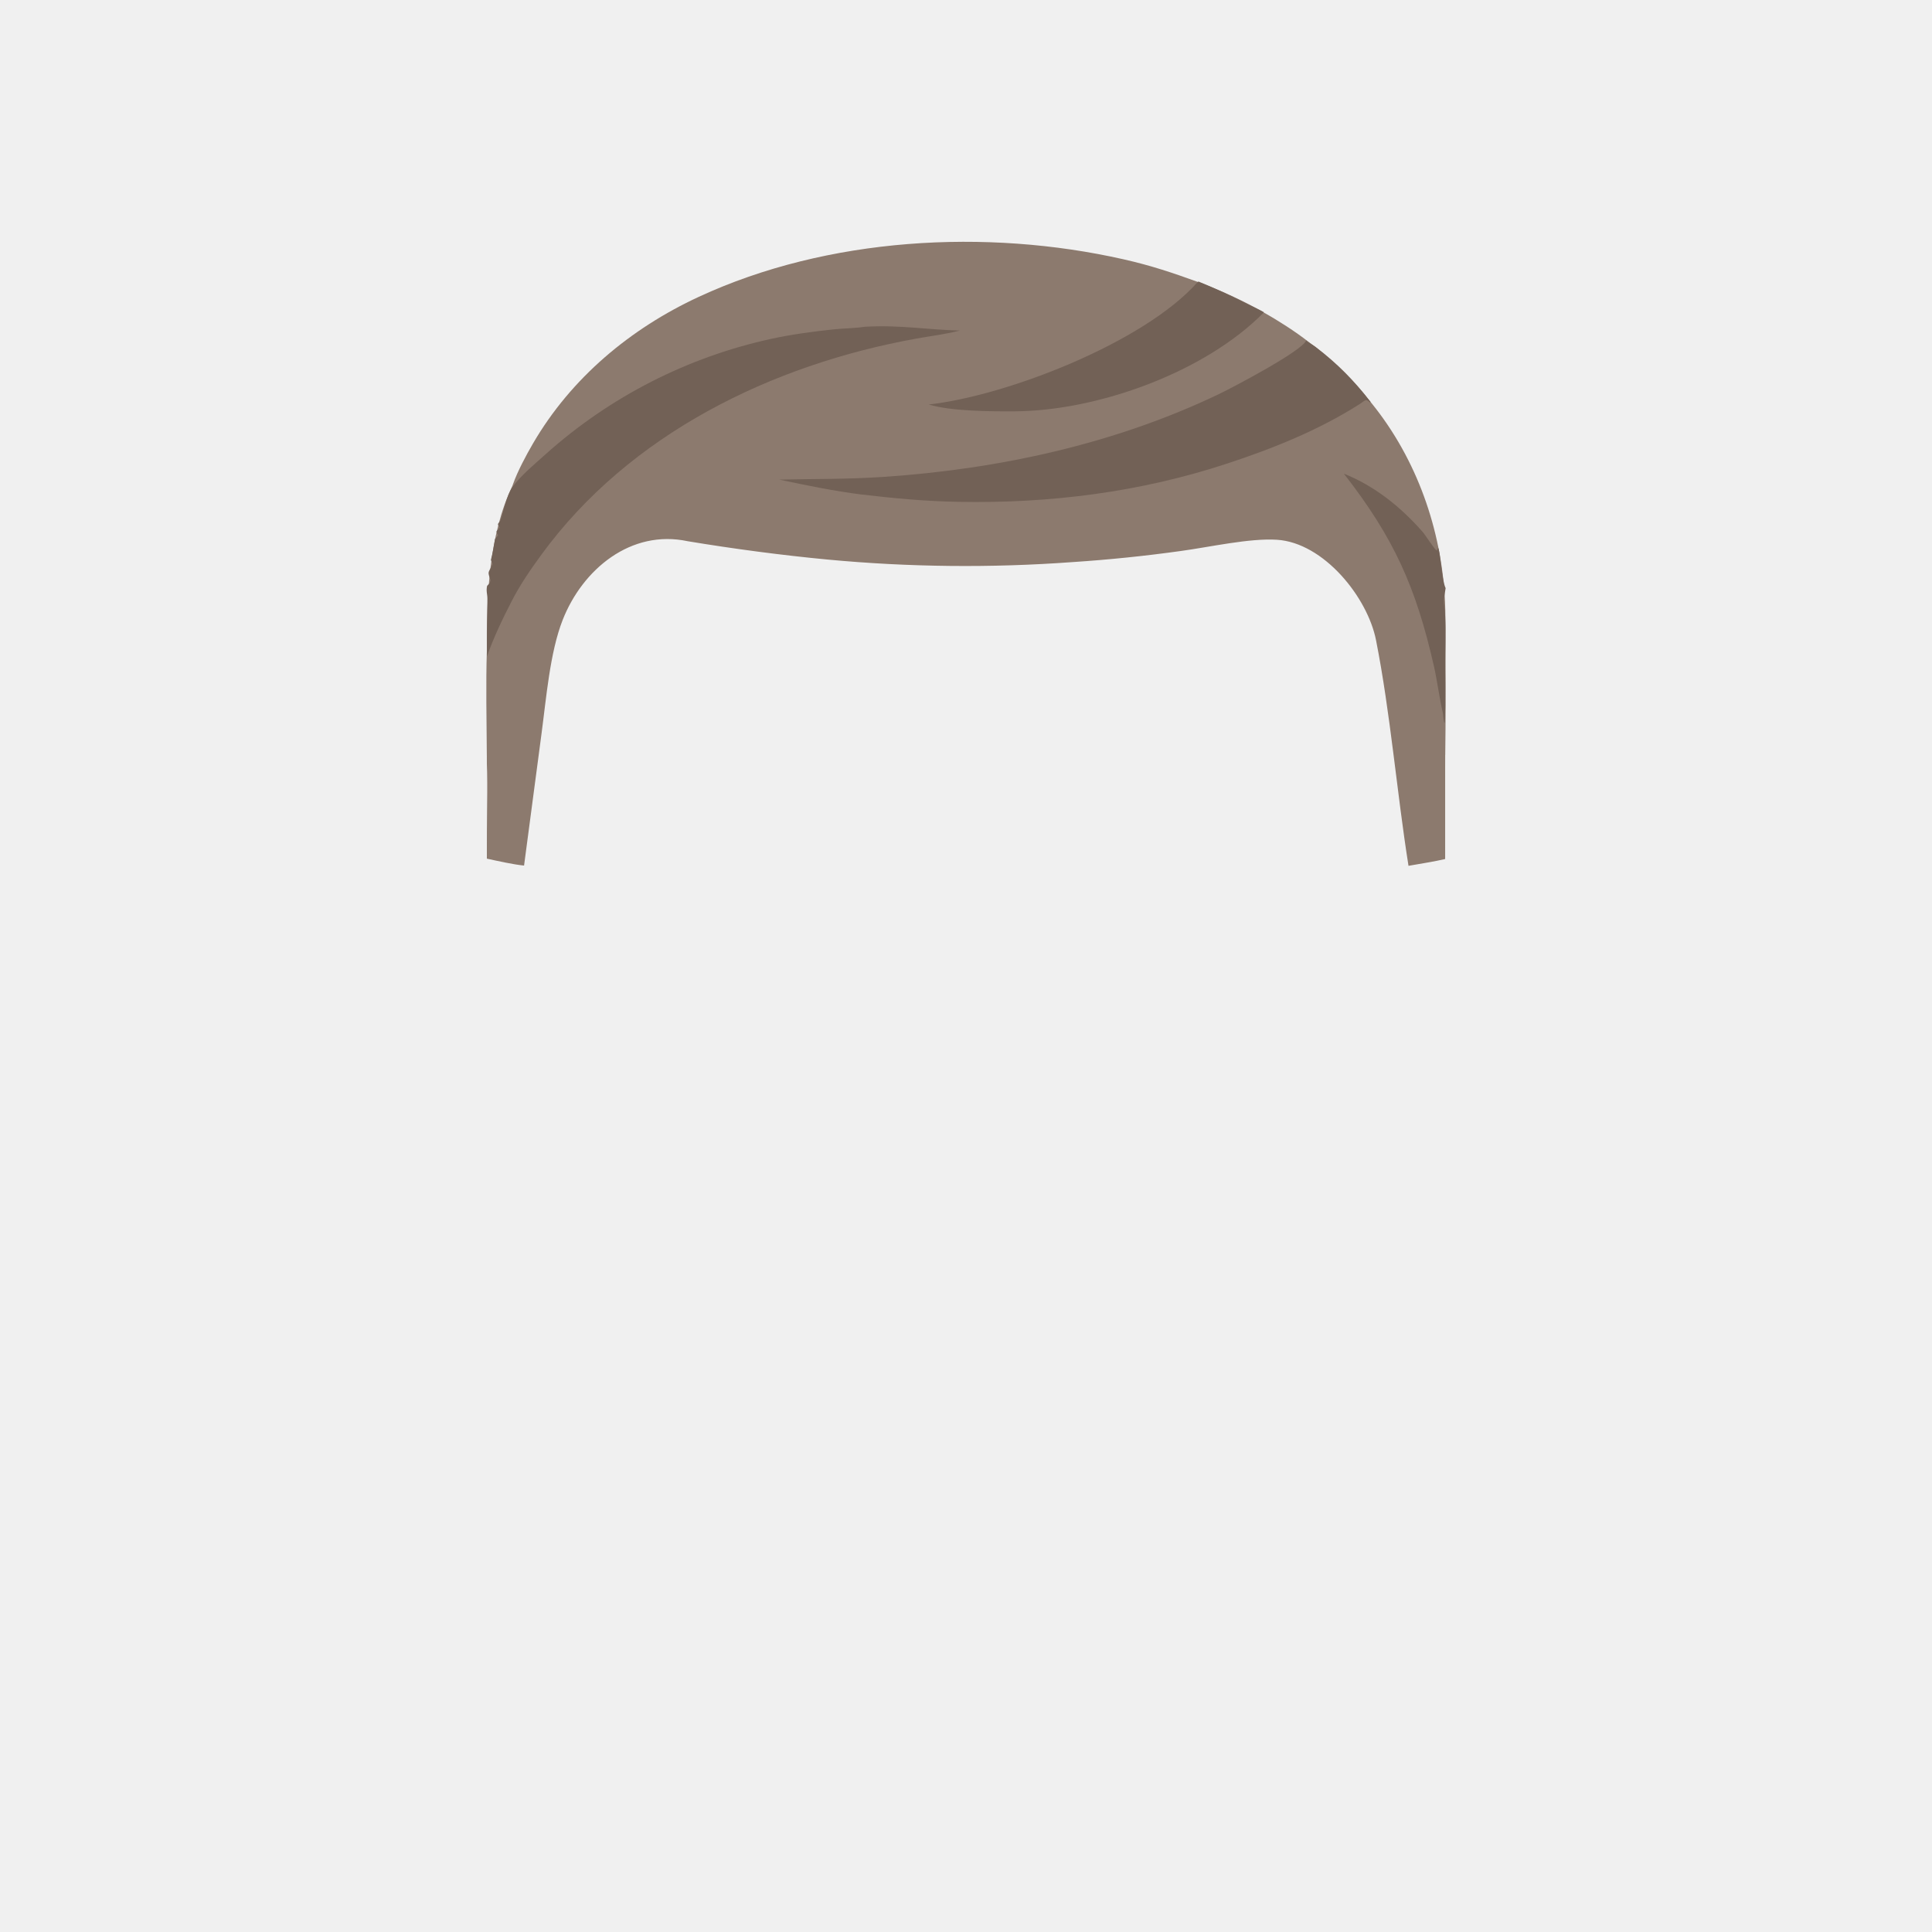
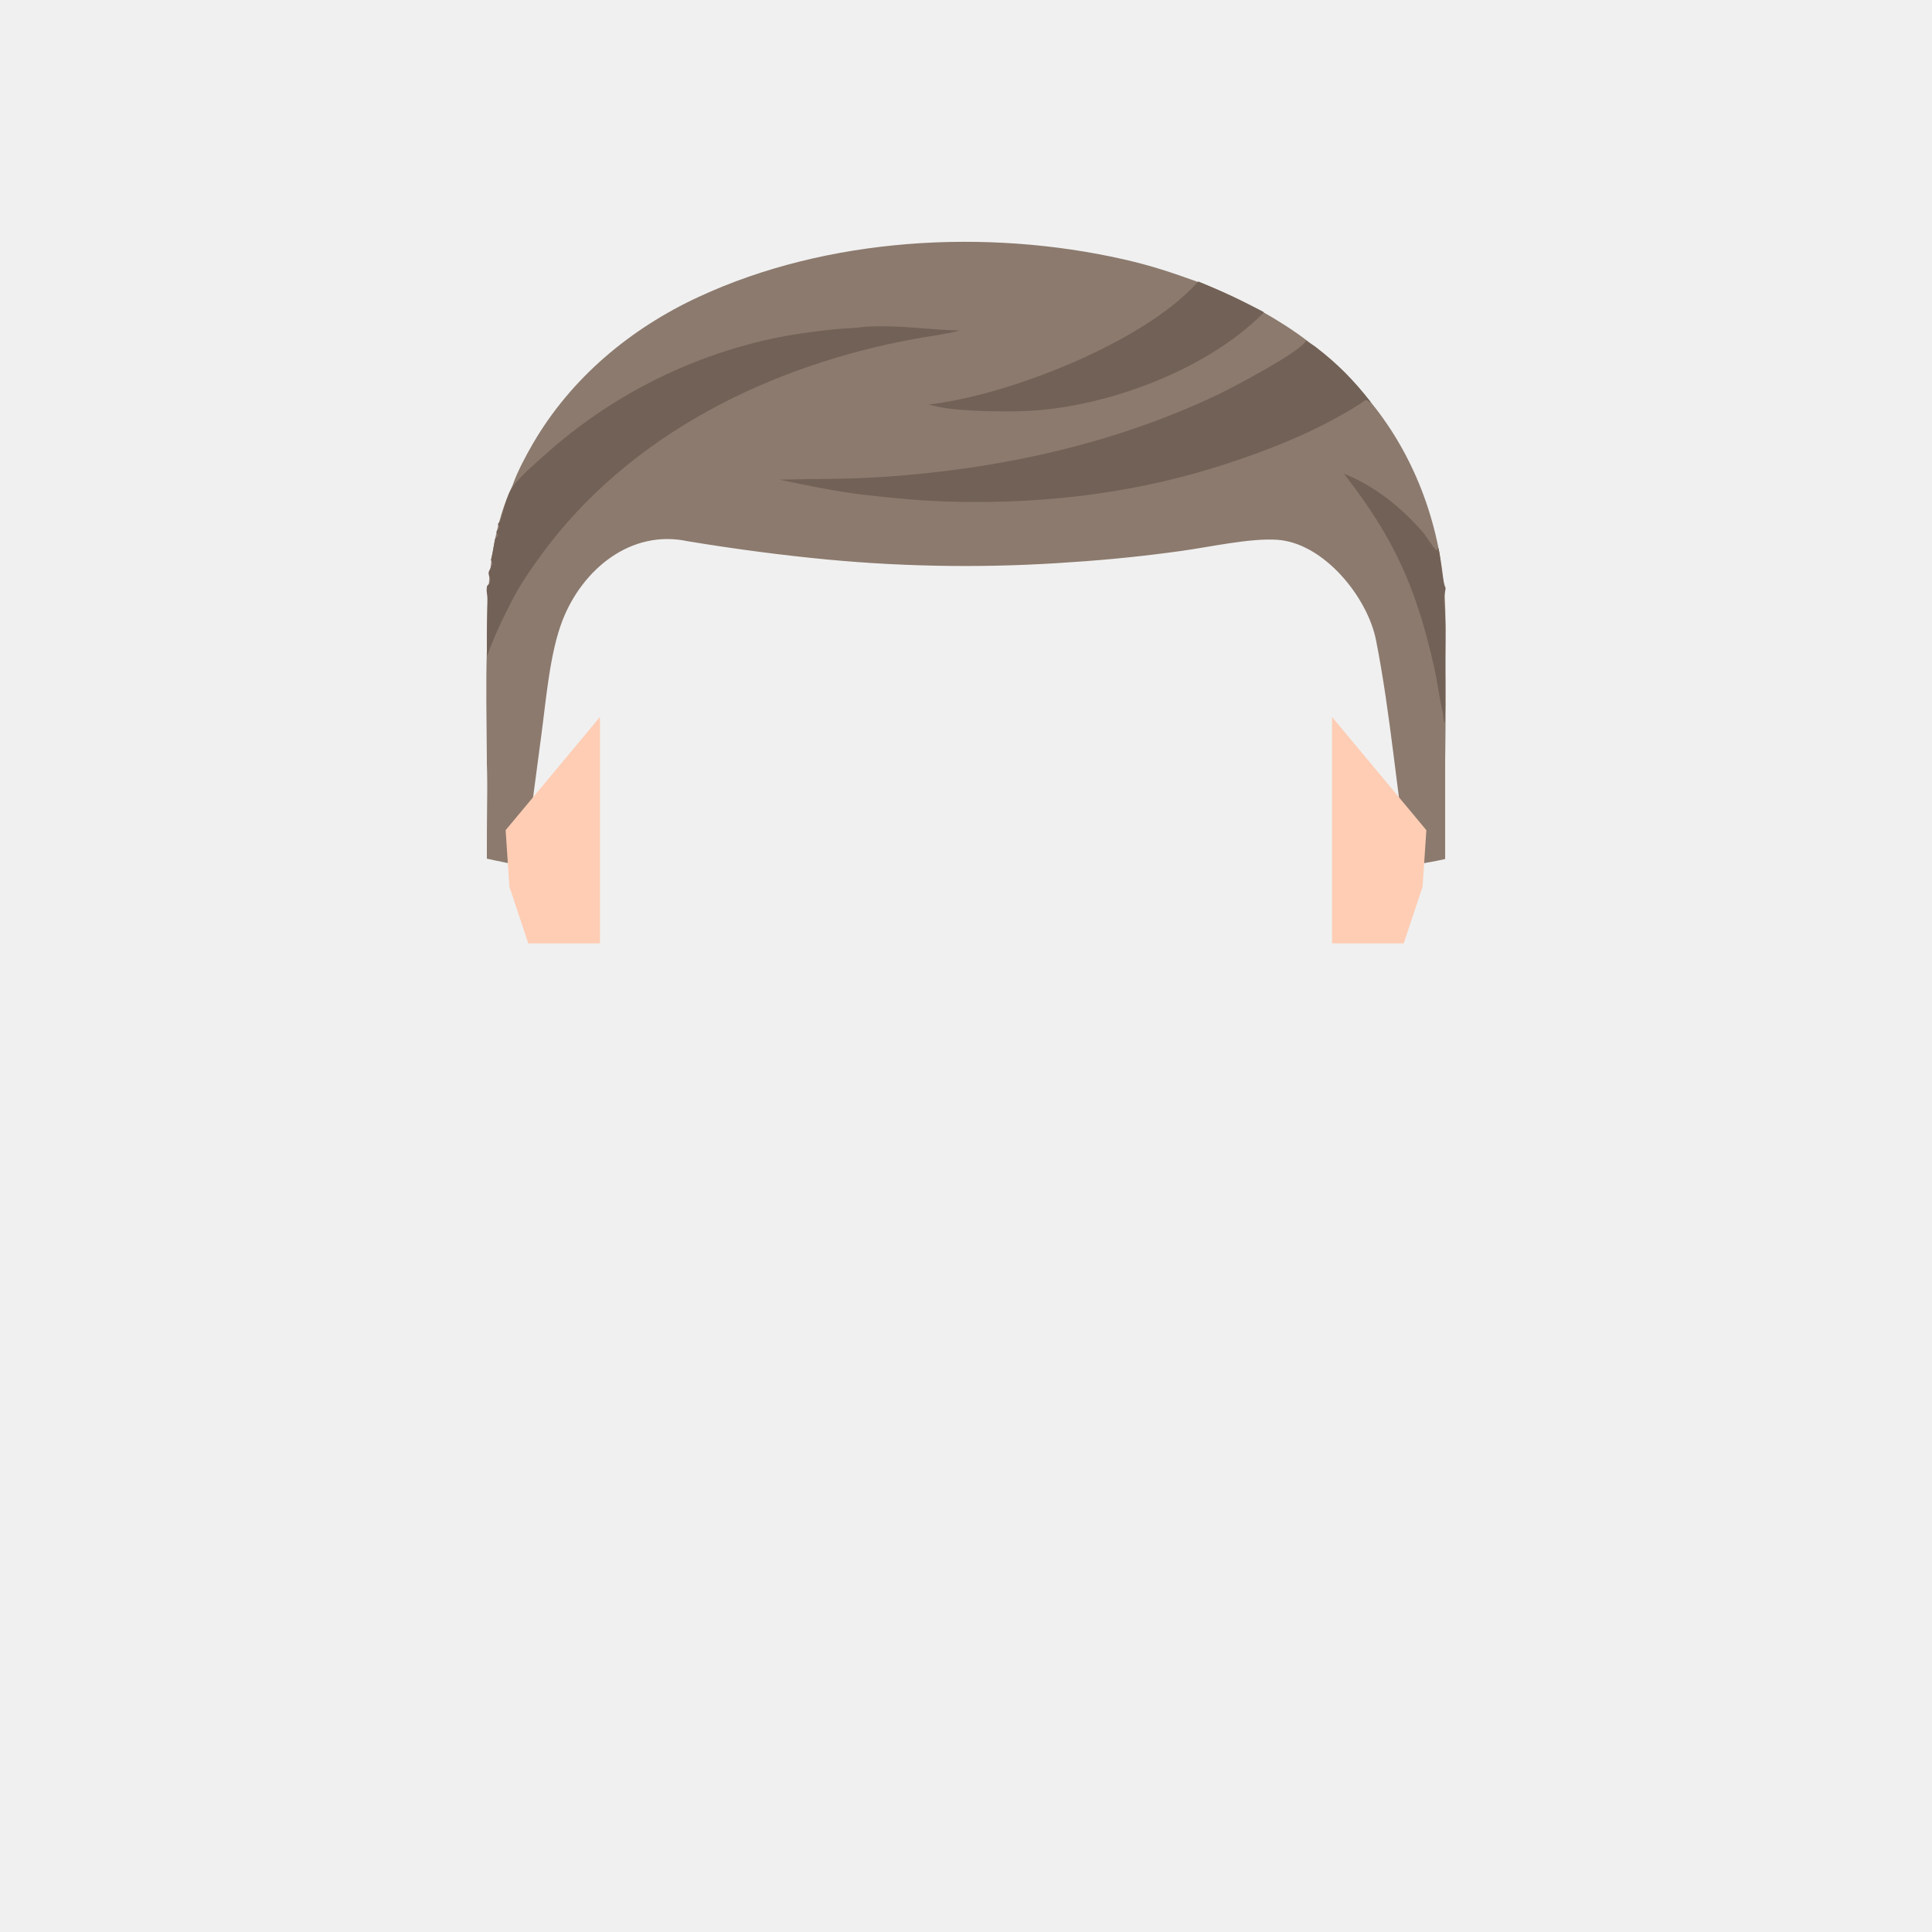
<svg xmlns="http://www.w3.org/2000/svg" version="1.1" viewBox="0 0 2048 2048" width="1024" height="1024">
  <defs>
    <mask id="facehole" maskUnits="userSpaceOnUse" x="0" y="0" width="2048" height="2048">
      <rect x="0" y="0" width="2048" height="2048" fill="white" />
      <path d="M 1533.68 798.613 C 1546.66 799.32 1557.8 799.941 1570.34 803.954 C 1618.2 819.269 1649.18 867.189 1646.49 917.096 C 1644.85 947.316 1631.33 975.662 1608.87 995.951 C 1586.91 1015.66 1562.54 1022.9 1533.67 1024.41 L 1532.38 1022.5 C 1531.22 1004.78 1531.9 981.123 1531.9 962.89 L 1531.99 854.537 C 1532.01 838.109 1531.91 817.251 1532.3 800.538 C 1532.76 799.896 1533.22 799.255 1533.68 798.613 z" fill="black" />
      <path d="M 515.884 1024.25 C 509.295 1024.06 502.266 1023.99 495.795 1022.87 C 407.909 1007.63 371.458 903.101 429.806 836.29 C 449.153 814.256 476.463 800.813 505.725 798.919 C 508.883 798.997 513.071 798.658 515.558 800.023 C 517.24 821.853 516.125 858.428 516.121 881.629 L 515.884 1024.25 z" fill="black" />
    </mask>
  </defs>
  <g mask="url(#facehole)">
    <path transform="translate(0,0)" fill="rgb(140,122,110)" d="M 543.181 515.02 L 543.84 513.127 C 548.681 499.525 557.603 482.796 564.985 470.124 C 605.454 400.655 668.182 348.275 740.862 314.603 C 877.24 251.42 1045.51 241.954 1191.07 274.889 C 1220.37 281.518 1242.8 289.096 1270.85 299.239 C 1291.58 306.788 1320.39 319.802 1339.53 331.208 C 1354.85 339.701 1372.91 351.331 1386.73 362.082 C 1407.84 377.495 1433.94 401.75 1449.82 422.416 C 1498.74 480.524 1526.18 554.205 1531.32 629.636 C 1532.79 651.344 1532.2 677.517 1532.25 699.618 C 1532.54 732.737 1532.47 765.859 1532.03 798.976 L 1532.21 910.559 C 1520.23 913.345 1505.39 915.627 1493.07 917.808 C 1480.6 839.399 1473.97 756.225 1458.66 678.69 C 1449.61 632.835 1403.1 575.315 1353.63 572.168 C 1324.54 570.318 1282.59 579.893 1251.7 584.083 C 1213.65 589.393 1175.43 593.312 1137.09 595.834 C 1050.55 602.162 963.627 601.264 877.231 593.149 C 828.667 588.548 777.216 581.731 728.97 573.71 C 668.926 560.89 617.547 603.314 596.408 657.277 C 582.916 691.719 579.078 740.171 573.943 778.422 L 555.523 917.545 C 543.532 916.326 527.998 912.771 516.089 910.209 L 516.036 798.928 C 515.791 764.435 514.971 724.533 516.067 690.393 C 515.642 633.64 518.028 567.44 543.181 515.02 z" />
    <path transform="translate(0,0)" fill="rgb(114,97,86)" d="M 1384.59 360.92 C 1387.28 363.277 1391.53 365.421 1394.74 367.871 C 1417.94 385.615 1434.94 402.953 1452.79 425.906 L 1452.46 426.795 C 1447.27 422.294 1448.21 423.951 1440.56 428.818 C 1397.51 456.129 1349.28 475.471 1300.98 491.344 C 1209.08 521.684 1113.17 533.75 1016.63 531.993 C 980.534 531.335 948.965 528.359 913.054 524.173 C 884.523 520.612 854.222 514.375 826.046 508.4 C 863.645 507.554 897.864 508.095 935.707 505.581 C 1058.23 497.44 1181.63 470.803 1292.74 417.444 C 1306.96 410.612 1380.54 371.904 1384.59 360.92 z" />
    <path transform="translate(0,0)" fill="rgb(114,97,86)" d="M 917.268 346.345 C 955.148 344.299 982.011 349.55 1017.47 350.38 C 1003.22 354.177 986.232 356.25 971.496 358.9 C 818.293 386.447 667.425 459.915 573.958 587.91 C 562.551 603.531 551.174 619.996 542.337 637.383 C 532.808 655.847 522.998 676.294 516.188 695.938 C 515.944 675.804 516.662 654.782 516.666 634.634 C 516.668 629.545 515.118 626.836 516.362 621.004 C 518.513 618.737 519.514 618.118 520.053 615.042 C 516.275 604.792 517.875 607.695 522.124 598.009 C 521.678 596.747 521.368 595.922 520.815 594.683 L 520.351 593.663 C 522.327 585.992 523.434 579.143 524.755 571.323 C 530.708 564.549 526.588 568.866 526.311 563.183 C 528.247 561.037 528.078 561.399 529.532 558.952 C 528.024 556.762 528.597 557.925 527.782 555.478 C 528.431 554.621 529.046 553.738 529.721 552.902 C 532.4 549.58 535.813 525.8 544.162 514.977 C 553.568 502.781 567.191 491.539 578.715 481.22 C 646.6 420.466 729.093 378.374 818.123 359.059 C 838.602 354.586 862.27 351.389 883.087 349.205 C 895.053 347.95 904.859 348.122 917.268 346.345 z" />
    <path transform="translate(0,0)" fill="rgb(114,97,86)" d="M 1270.42 298.416 C 1288.18 305.656 1305.61 313.679 1322.66 322.461 C 1327.54 324.922 1335.69 328.49 1339.89 331.027 C 1277.43 394.659 1163.51 435.584 1075.47 436.027 C 1050.35 436.153 1008.47 436.005 984.438 428.799 C 1068.31 419.366 1212.57 362.92 1269.04 299.576 L 1270.42 298.416 z" />
    <path transform="translate(0,0)" fill="rgb(114,97,86)" d="M 1424.58 502.127 C 1457.2 515.167 1484.68 537.233 1507.83 563.575 C 1511.7 567.979 1519.89 581.671 1523.06 583.635 L 1524.41 580.806 C 1526.59 582.274 1528.23 614.969 1532.42 623.432 L 1531.63 628.506 C 1530.51 635.573 1530.21 636.234 1531.08 643.499 C 1532.69 652.384 1532.28 681.532 1532.11 692.107 C 1531.72 715.943 1532.6 742.169 1531.56 765.798 L 1530.98 766.221 C 1529.76 761.141 1530.07 758.457 1529.36 754.999 C 1526.19 742.203 1523.42 721.165 1520.13 706.639 C 1500.89 621.764 1477.34 569.865 1424.58 502.127 z" />
  </g>
+   <path d="M 636.0 760.0 L 536.0 880.0 L 540.0 940.0 L 560.0 1000.0 L 636.0 1000.0 Z" fill="rgb(254,205,180)" />
+   <path d="M 1412.0 760.0 L 1512.0 880.0 L 1508.0 940.0 L 1488.0 1000.0 L 1412.0 1000.0 Z" fill="rgb(254,205,180)" />
</svg>
